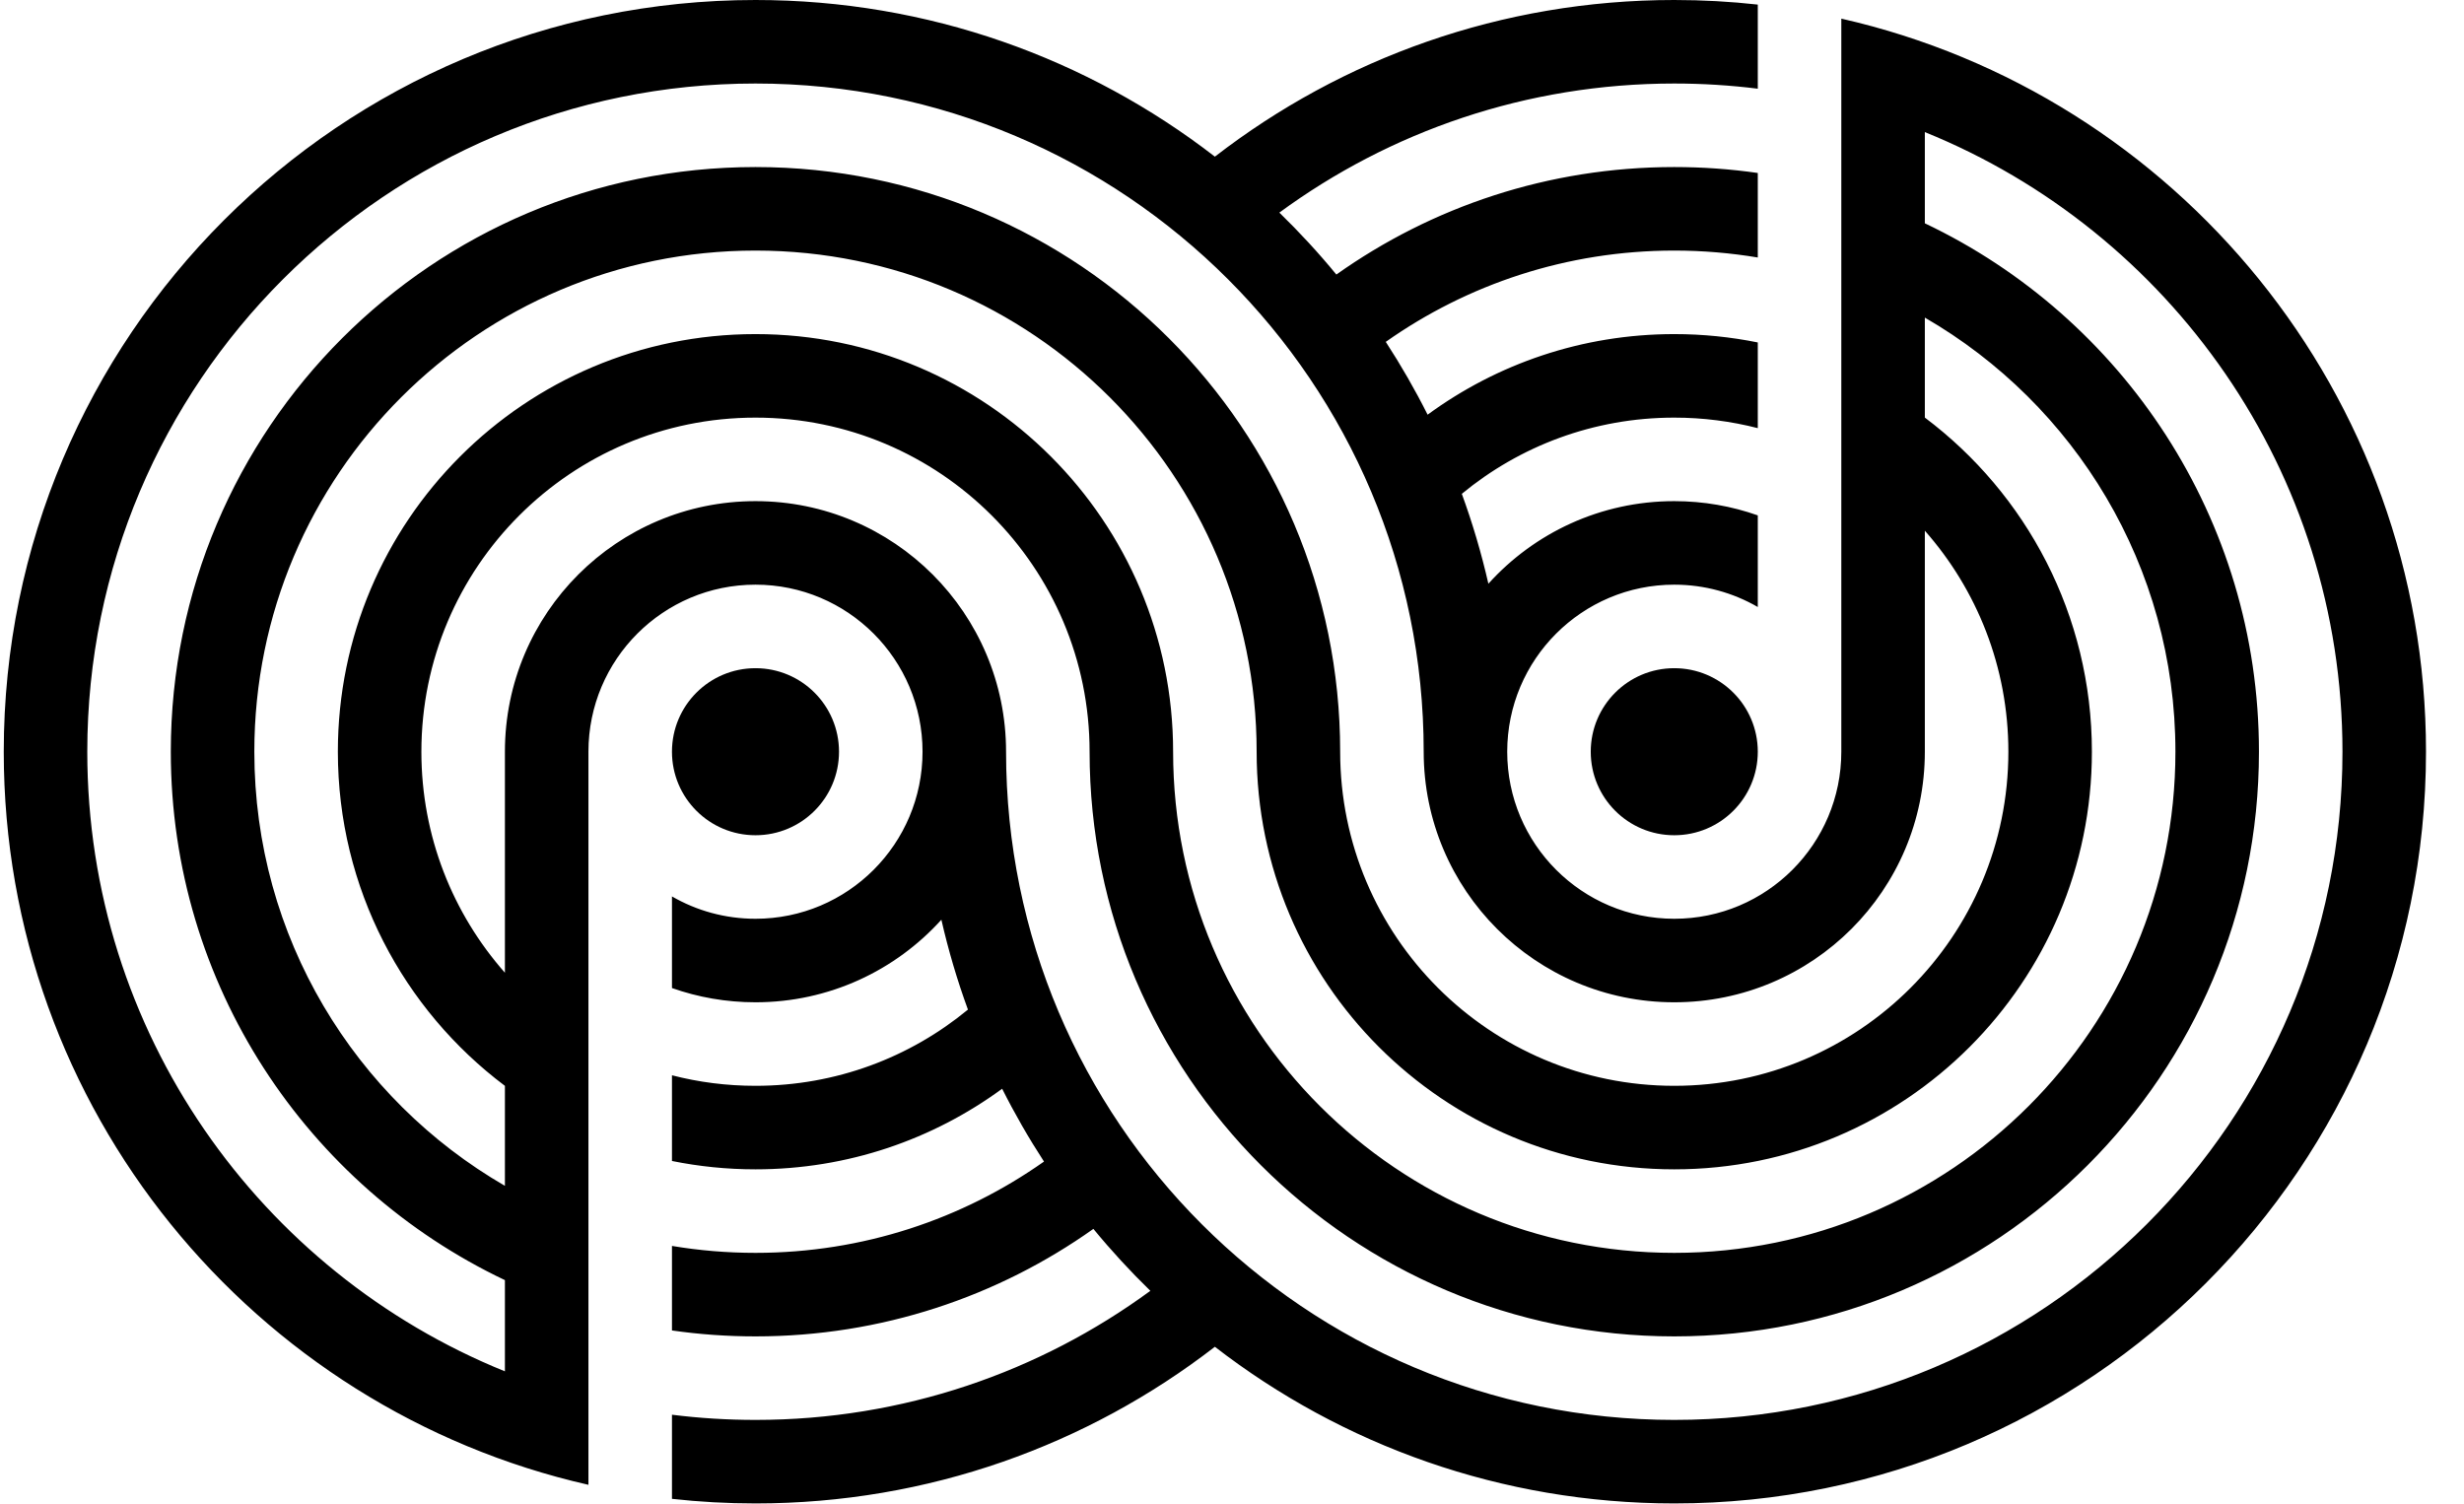
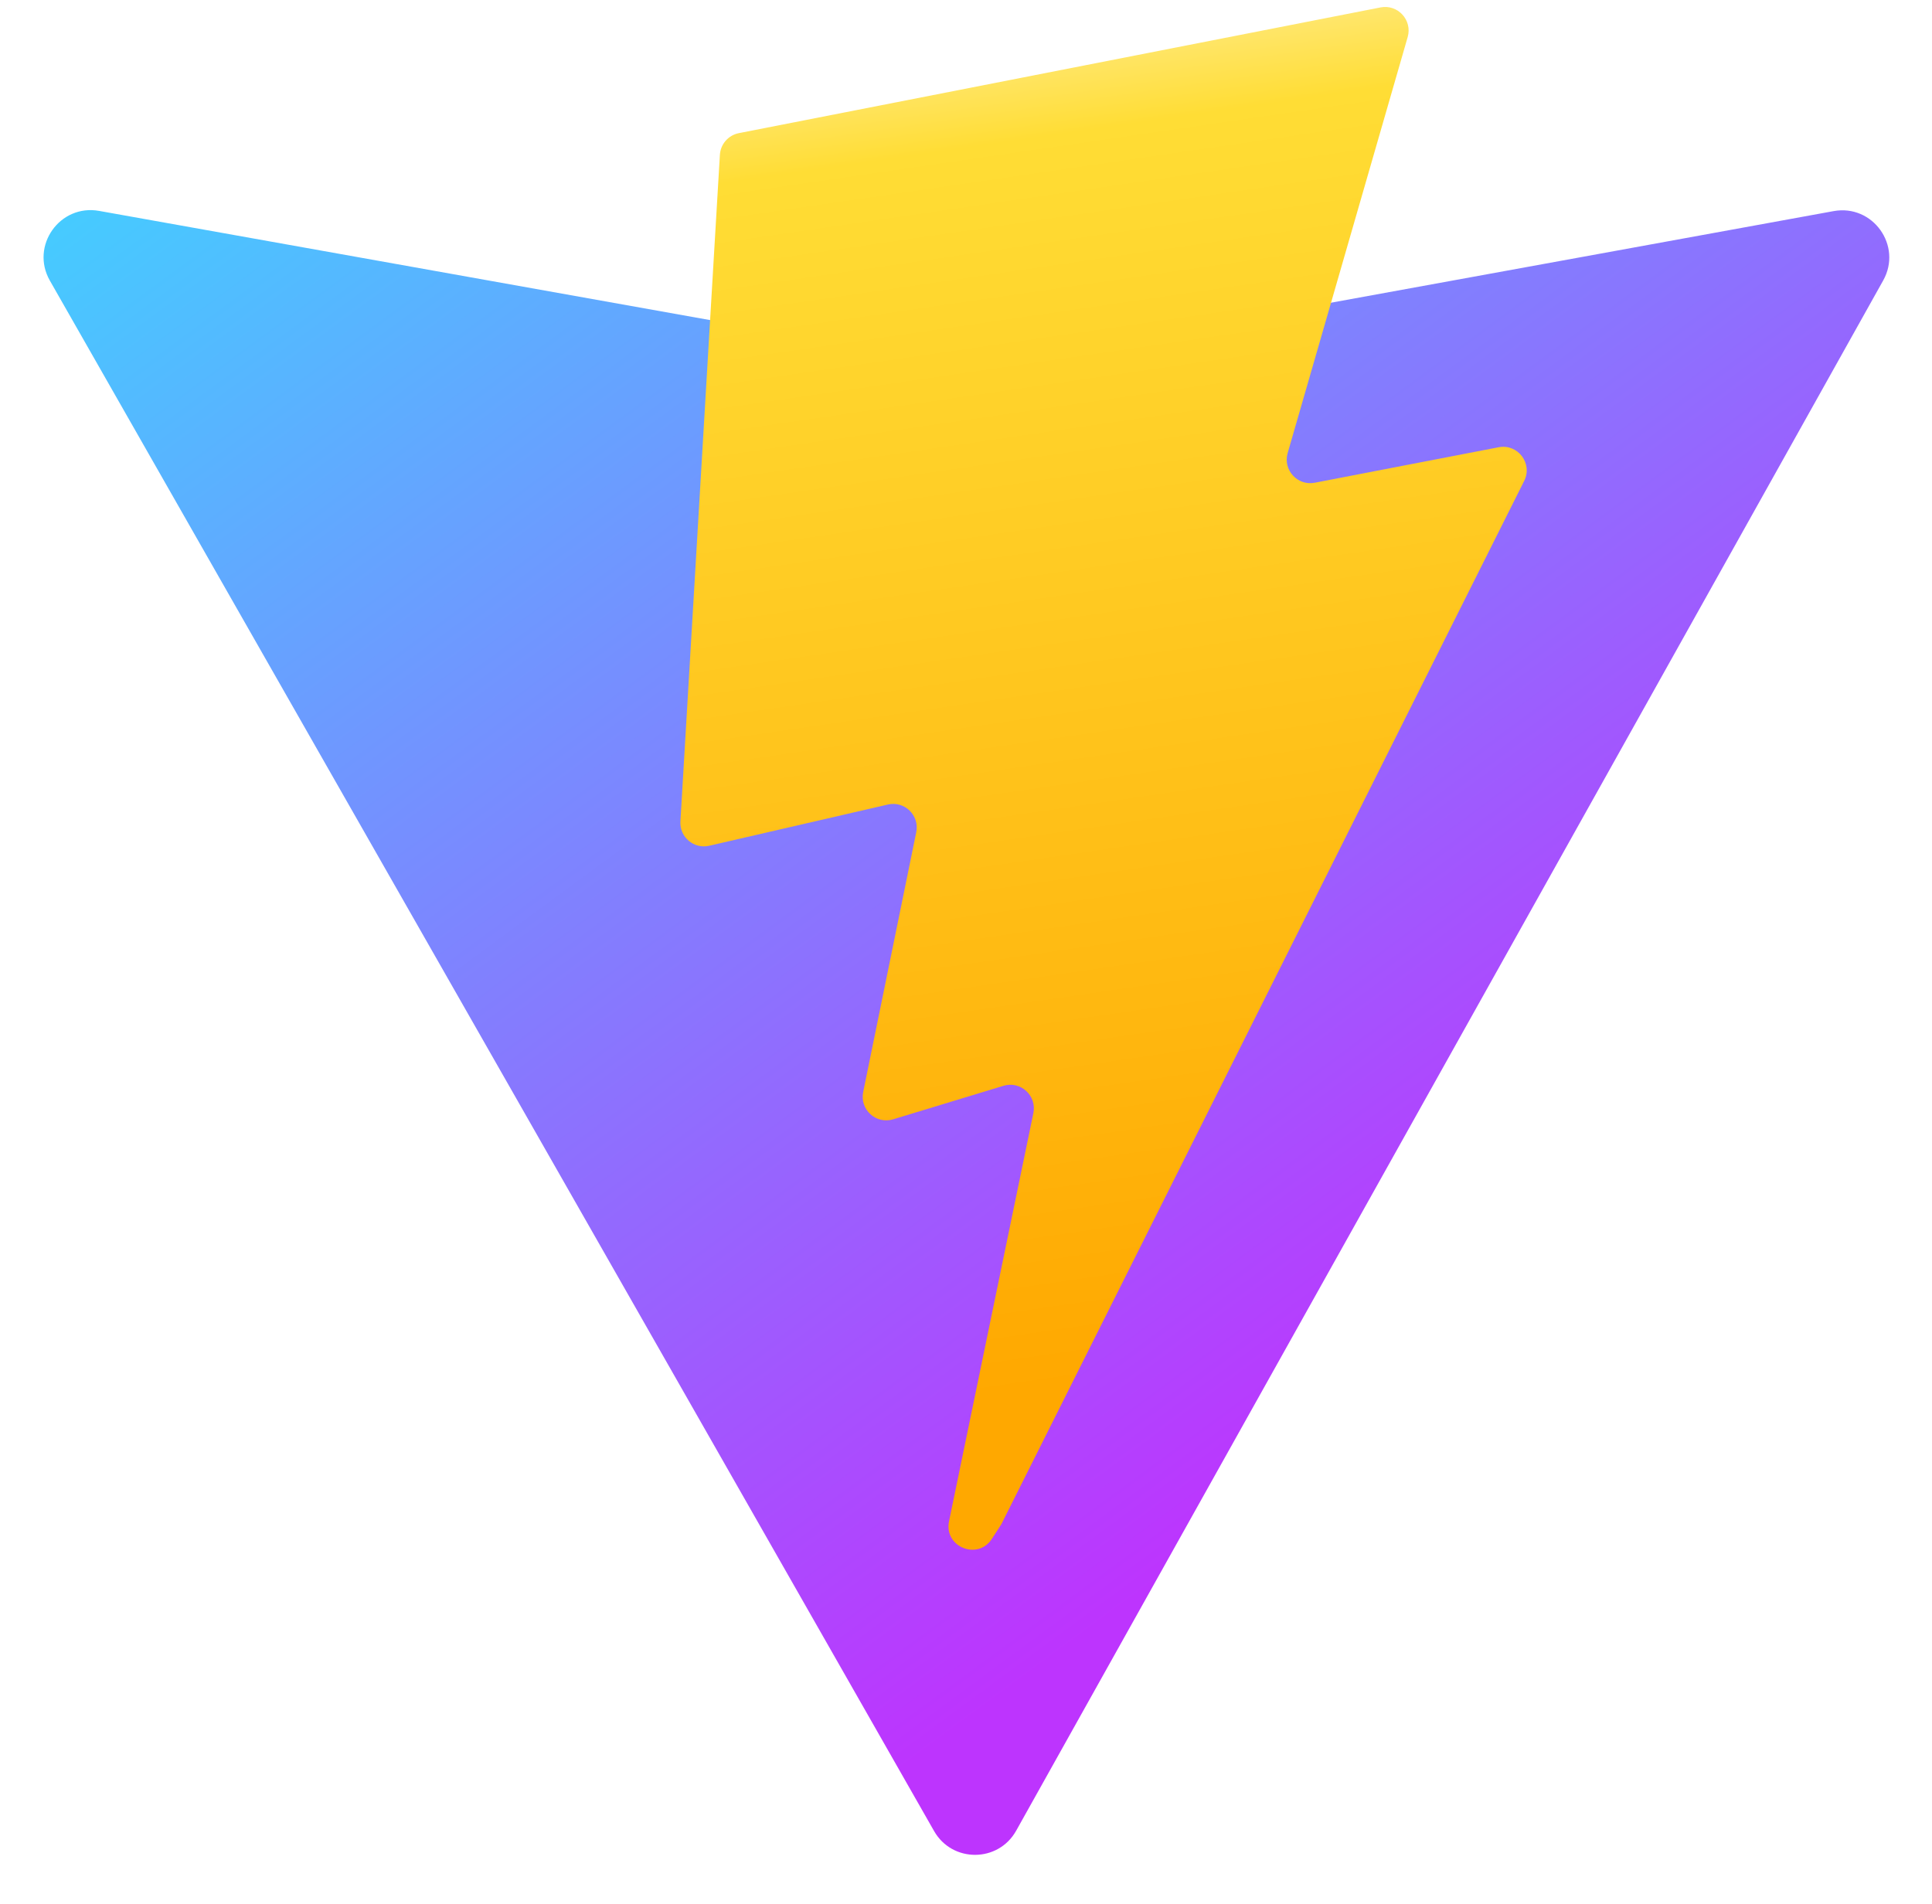
- <svg xmlns="http://www.w3.org/2000/svg" width="59" height="36" viewBox="0 0 59 36" fill="none">
-   <path d="M20.09 18C20.09 19.105 19.194 20 18.09 20C16.985 20 16.09 19.105 16.09 18C16.09 16.895 16.985 16 18.09 16C19.194 16 20.09 16.895 20.09 18Z" fill="black" />
-   <path d="M42.09 18C42.09 19.105 41.194 20 40.09 20C38.985 20 38.09 19.105 38.09 18C38.09 16.895 38.985 16 40.09 16C41.194 16 42.09 16.895 42.09 18Z" fill="black" />
-   <path fill-rule="evenodd" clip-rule="evenodd" d="M40.09 2.0365e-06C40.766 2.1547e-06 41.433 0.037 42.09 0.11V2.124C41.435 2.042 40.767 2 40.09 2C36.552 2 33.283 3.147 30.634 5.091C31.116 5.56 31.572 6.054 31.999 6.574C34.283 4.953 37.076 4 40.09 4C40.769 4 41.437 4.048 42.09 4.142V6.166C41.439 6.057 40.771 6 40.09 6C37.517 6 35.135 6.809 33.182 8.186C33.547 8.747 33.882 9.329 34.184 9.93C35.838 8.717 37.881 8 40.09 8C40.775 8 41.444 8.069 42.09 8.2V10.252C41.451 10.088 40.781 10 40.09 10C38.157 10 36.386 10.684 35.003 11.825C35.258 12.523 35.471 13.242 35.639 13.977C36.736 12.763 38.324 12 40.09 12C40.791 12 41.464 12.12 42.09 12.341V14.535C41.502 14.195 40.819 14 40.09 14C37.881 14 36.09 15.791 36.09 18C36.09 20.209 37.881 22 40.09 22C42.299 22 44.09 20.209 44.09 18L44.09 17.979V0.446C52.106 2.265 58.09 9.434 58.09 18C58.09 27.941 50.031 36 40.09 36C35.947 36 32.132 34.601 29.09 32.249C26.048 34.6 22.231 36 18.09 36C17.414 36 16.747 35.963 16.09 35.89V33.876C16.745 33.958 17.413 34 18.09 34C21.628 34 24.896 32.852 27.545 30.909C27.064 30.441 26.608 29.946 26.181 29.426C23.896 31.047 21.103 32 18.09 32C17.411 32 16.743 31.952 16.09 31.858V29.834C16.74 29.943 17.409 30 18.09 30C20.663 30 23.045 29.191 24.998 27.814C24.633 27.253 24.298 26.671 23.996 26.07C22.341 27.283 20.299 28 18.09 28C17.405 28 16.736 27.931 16.09 27.8V25.748C16.729 25.913 17.399 26 18.09 26C20.023 26 21.794 25.316 23.177 24.175C22.922 23.477 22.709 22.759 22.541 22.023C21.443 23.237 19.856 24 18.09 24C17.389 24 16.715 23.88 16.09 23.659V21.465C16.678 21.805 17.361 22 18.09 22C20.299 22 22.09 20.209 22.09 18C22.09 15.791 20.299 14 18.09 14C15.881 14 14.09 15.791 14.09 18L14.09 35.554C6.074 33.735 0.09 26.566 0.09 18C0.09 8.059 8.149 0 18.09 0C22.232 0 26.048 1.399 29.09 3.751C32.132 1.4 35.948 0 40.09 2.0365e-06ZM46.09 3.163V5.347C50.82 7.594 54.09 12.415 54.09 18C54.09 25.732 47.822 32 40.09 32C32.358 32 26.09 25.732 26.09 18C26.09 13.582 22.508 10 18.09 10C13.672 10 10.09 13.582 10.09 18C10.09 20.029 10.845 21.881 12.09 23.292V18C12.09 14.686 14.776 12 18.09 12C21.404 12 24.09 14.686 24.09 18C24.09 26.837 31.253 34 40.09 34C48.926 34 56.09 26.837 56.09 18C56.09 11.285 51.953 5.537 46.09 3.163ZM12.09 26.001L12.09 28.395C8.503 26.32 6.09 22.442 6.09 18C6.09 11.373 11.463 6 18.09 6C24.717 6 30.09 11.373 30.09 18C30.09 23.523 34.567 28 40.09 28C45.613 28 50.09 23.523 50.09 18C50.09 14.728 48.519 11.824 46.09 9.999V7.605C49.677 9.68 52.09 13.558 52.09 18C52.09 24.627 46.717 30 40.09 30C33.462 30 28.09 24.627 28.09 18C28.09 12.477 23.613 8 18.09 8C12.567 8 8.09 12.477 8.09 18C8.09 21.272 9.661 24.176 12.09 26.001ZM4.09 18C4.09 23.585 7.36 28.406 12.09 30.653V32.837C6.226 30.463 2.09 24.715 2.09 18C2.09 9.163 9.253 2 18.09 2C26.927 2 34.09 9.163 34.09 18C34.09 21.314 36.776 24 40.09 24C43.404 24 46.09 21.314 46.09 18L46.09 12.708C47.335 14.119 48.09 15.971 48.09 18C48.09 22.418 44.508 26 40.09 26C35.672 26 32.09 22.418 32.09 18C32.09 10.268 25.822 4 18.09 4C10.358 4 4.09 10.268 4.09 18Z" fill="black" />
+ <svg xmlns="http://www.w3.org/2000/svg" width="410" height="404" viewBox="0 0 410 404" fill="none">
+   <path d="M399.641 59.525L215.643 388.545C211.844 395.338 202.084 395.378 198.228 388.618L10.582 59.556C6.381 52.19 12.68 43.267 21.028 44.759L205.223 77.682C206.398 77.892 207.601 77.89 208.776 77.676L389.119 44.806C397.439 43.289 403.768 52.143 399.641 59.525Z" fill="url(#paint0_linear)" />
+   <path d="M292.965 1.574L156.801 28.255C154.563 28.694 152.906 30.59 152.771 32.866L144.395 174.33C144.198 177.662 147.258 180.248 150.51 179.498L188.42 170.749C191.967 169.931 195.172 173.055 194.443 176.622L183.18 231.775C182.422 235.487 185.907 238.661 189.532 237.56L212.947 230.446C216.577 229.344 220.065 232.527 219.297 236.242L201.398 322.875C200.278 328.294 207.486 331.249 210.492 326.603L212.5 323.5L323.454 102.072C325.312 98.365 322.108 94.137 318.036 94.923L279.014 102.454C275.347 103.161 272.227 99.746 273.262 96.158L298.731 7.867C299.767 4.273 296.636 0.855 292.965 1.574Z" fill="url(#paint1_linear)" />
+   <defs>
+     <linearGradient id="paint0_linear" x1="6" y1="33" x2="235" y2="344" gradientUnits="userSpaceOnUse">
+       <stop stop-color="#41D1FF" />
+       <stop offset="1" stop-color="#BD34FE" />
+     </linearGradient>
+     <linearGradient id="paint1_linear" x1="194.651" y1="8.818" x2="236.076" y2="292.989" gradientUnits="userSpaceOnUse">
+       <stop stop-color="#FFEA83" />
+       <stop offset="0.083" stop-color="#FFDD35" />
+       <stop offset="1" stop-color="#FFA800" />
+     </linearGradient>
+   </defs>
</svg>
